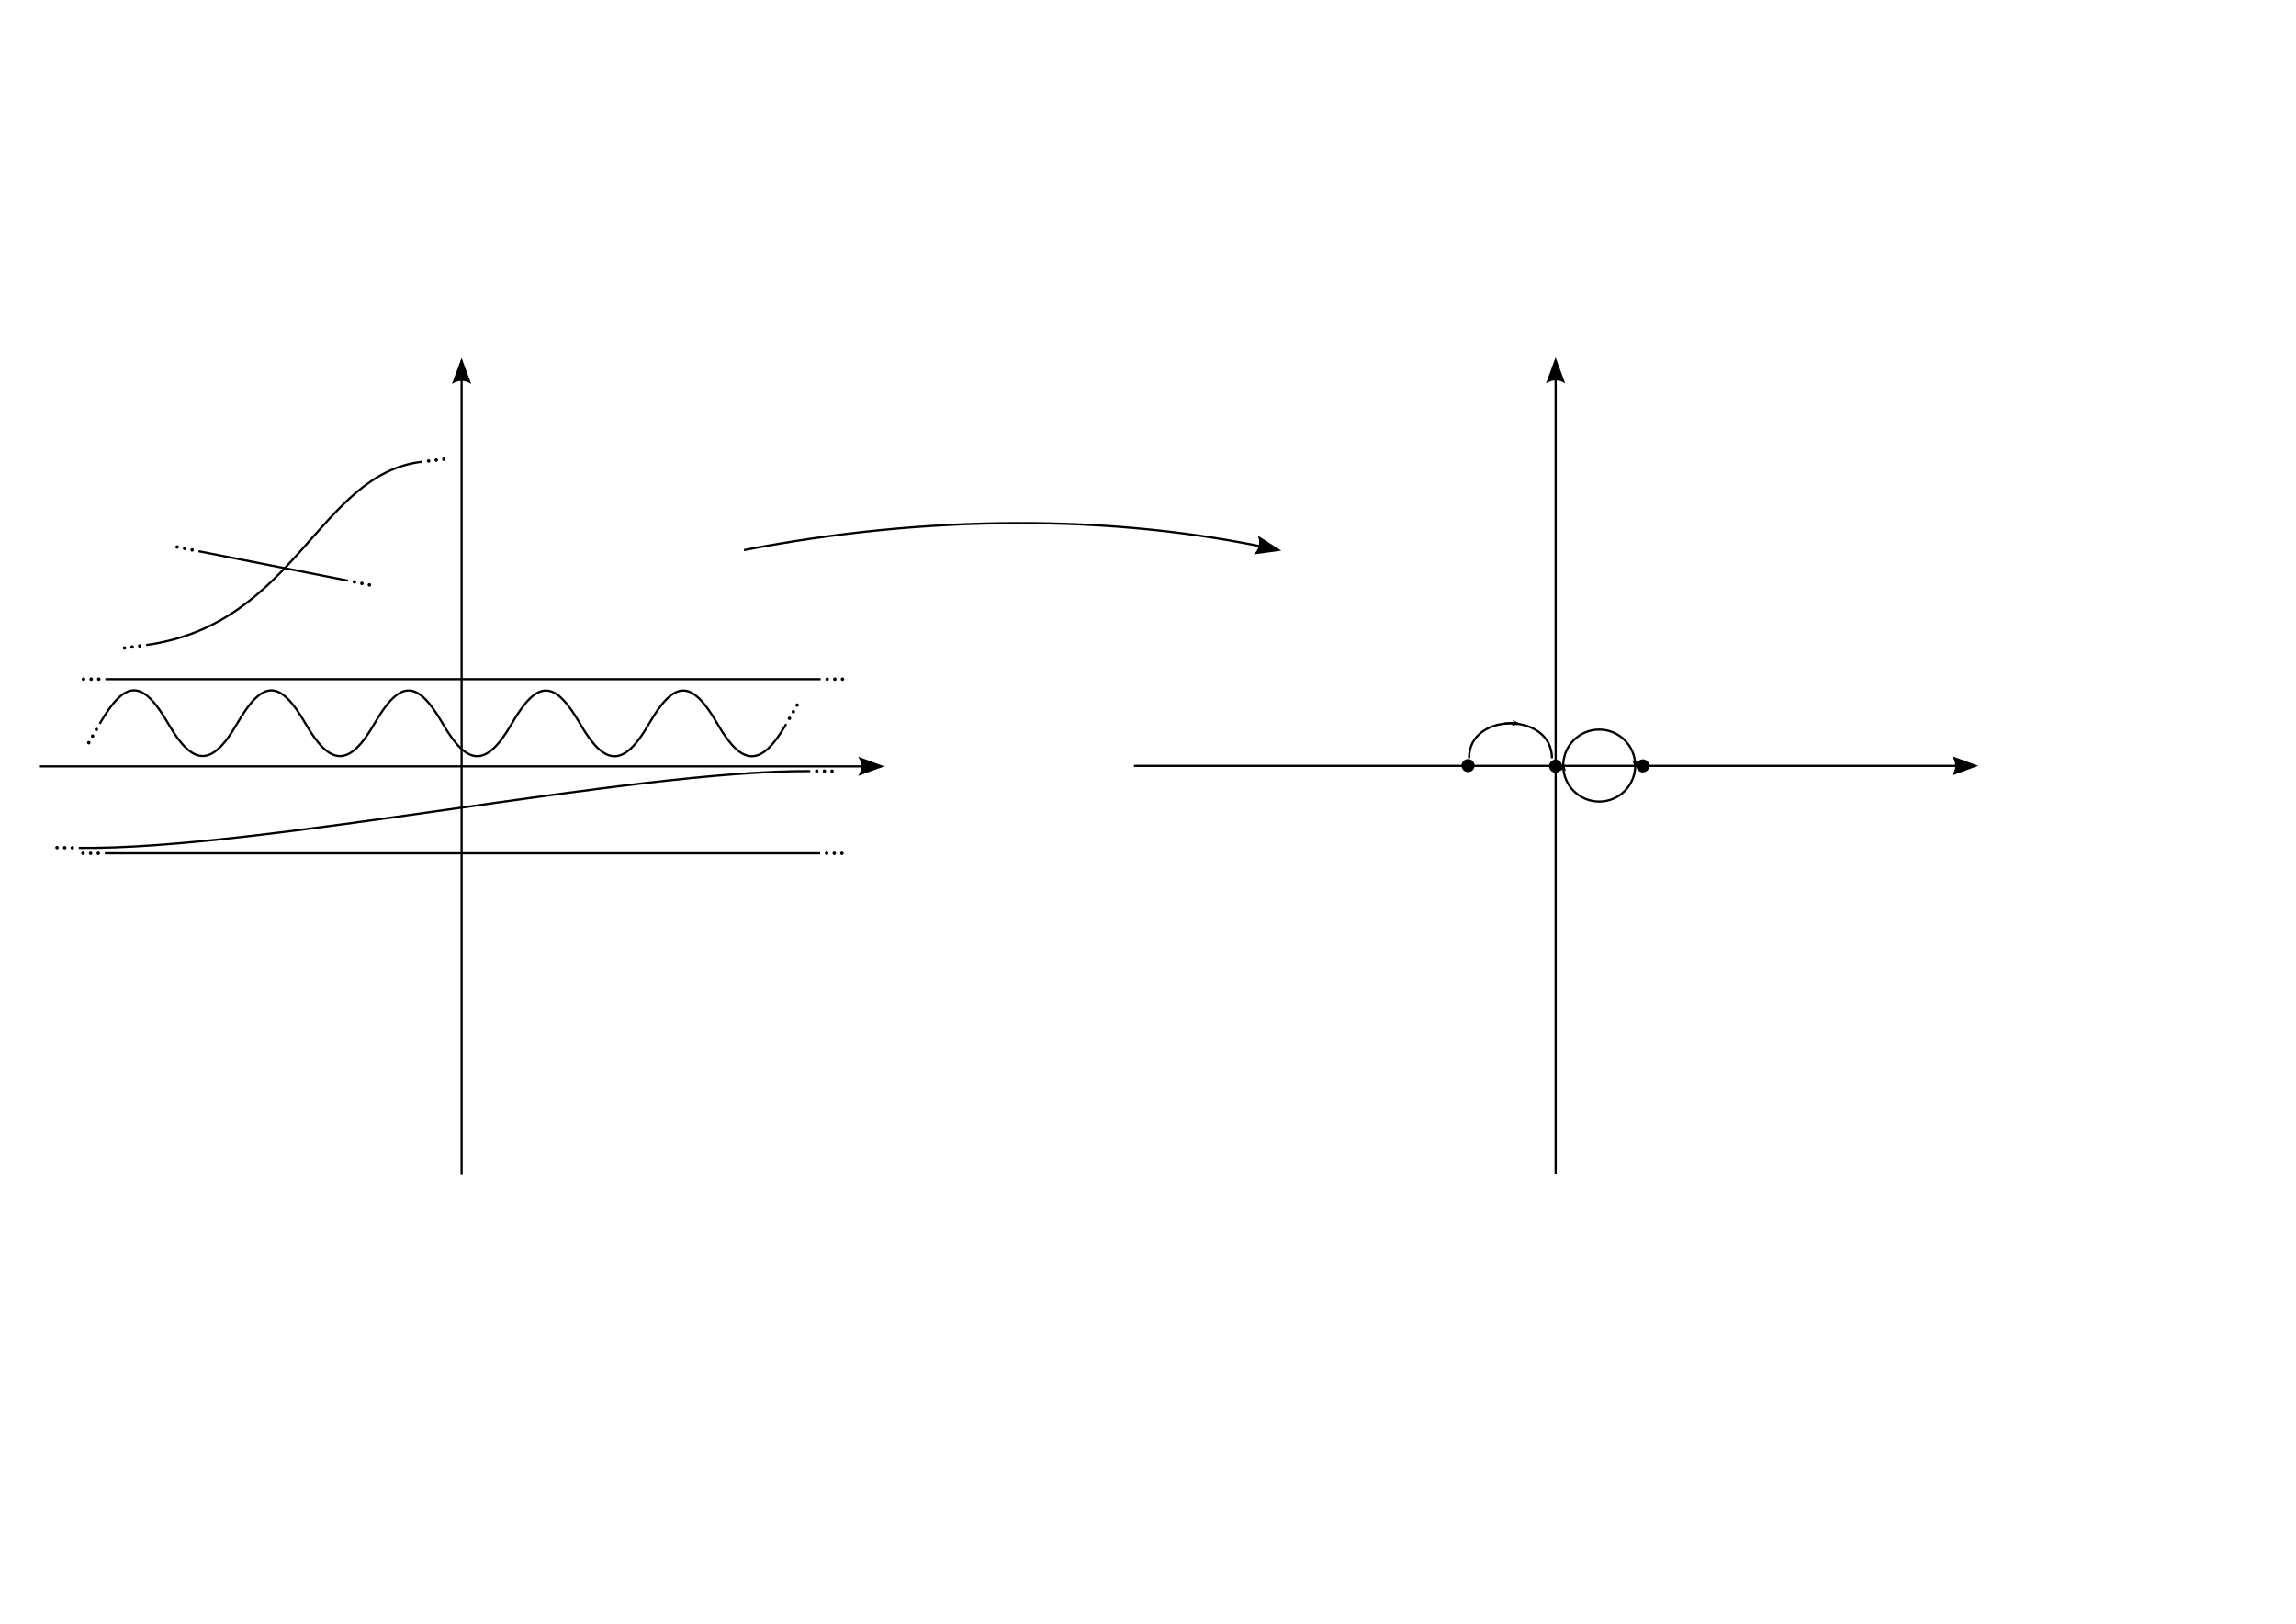
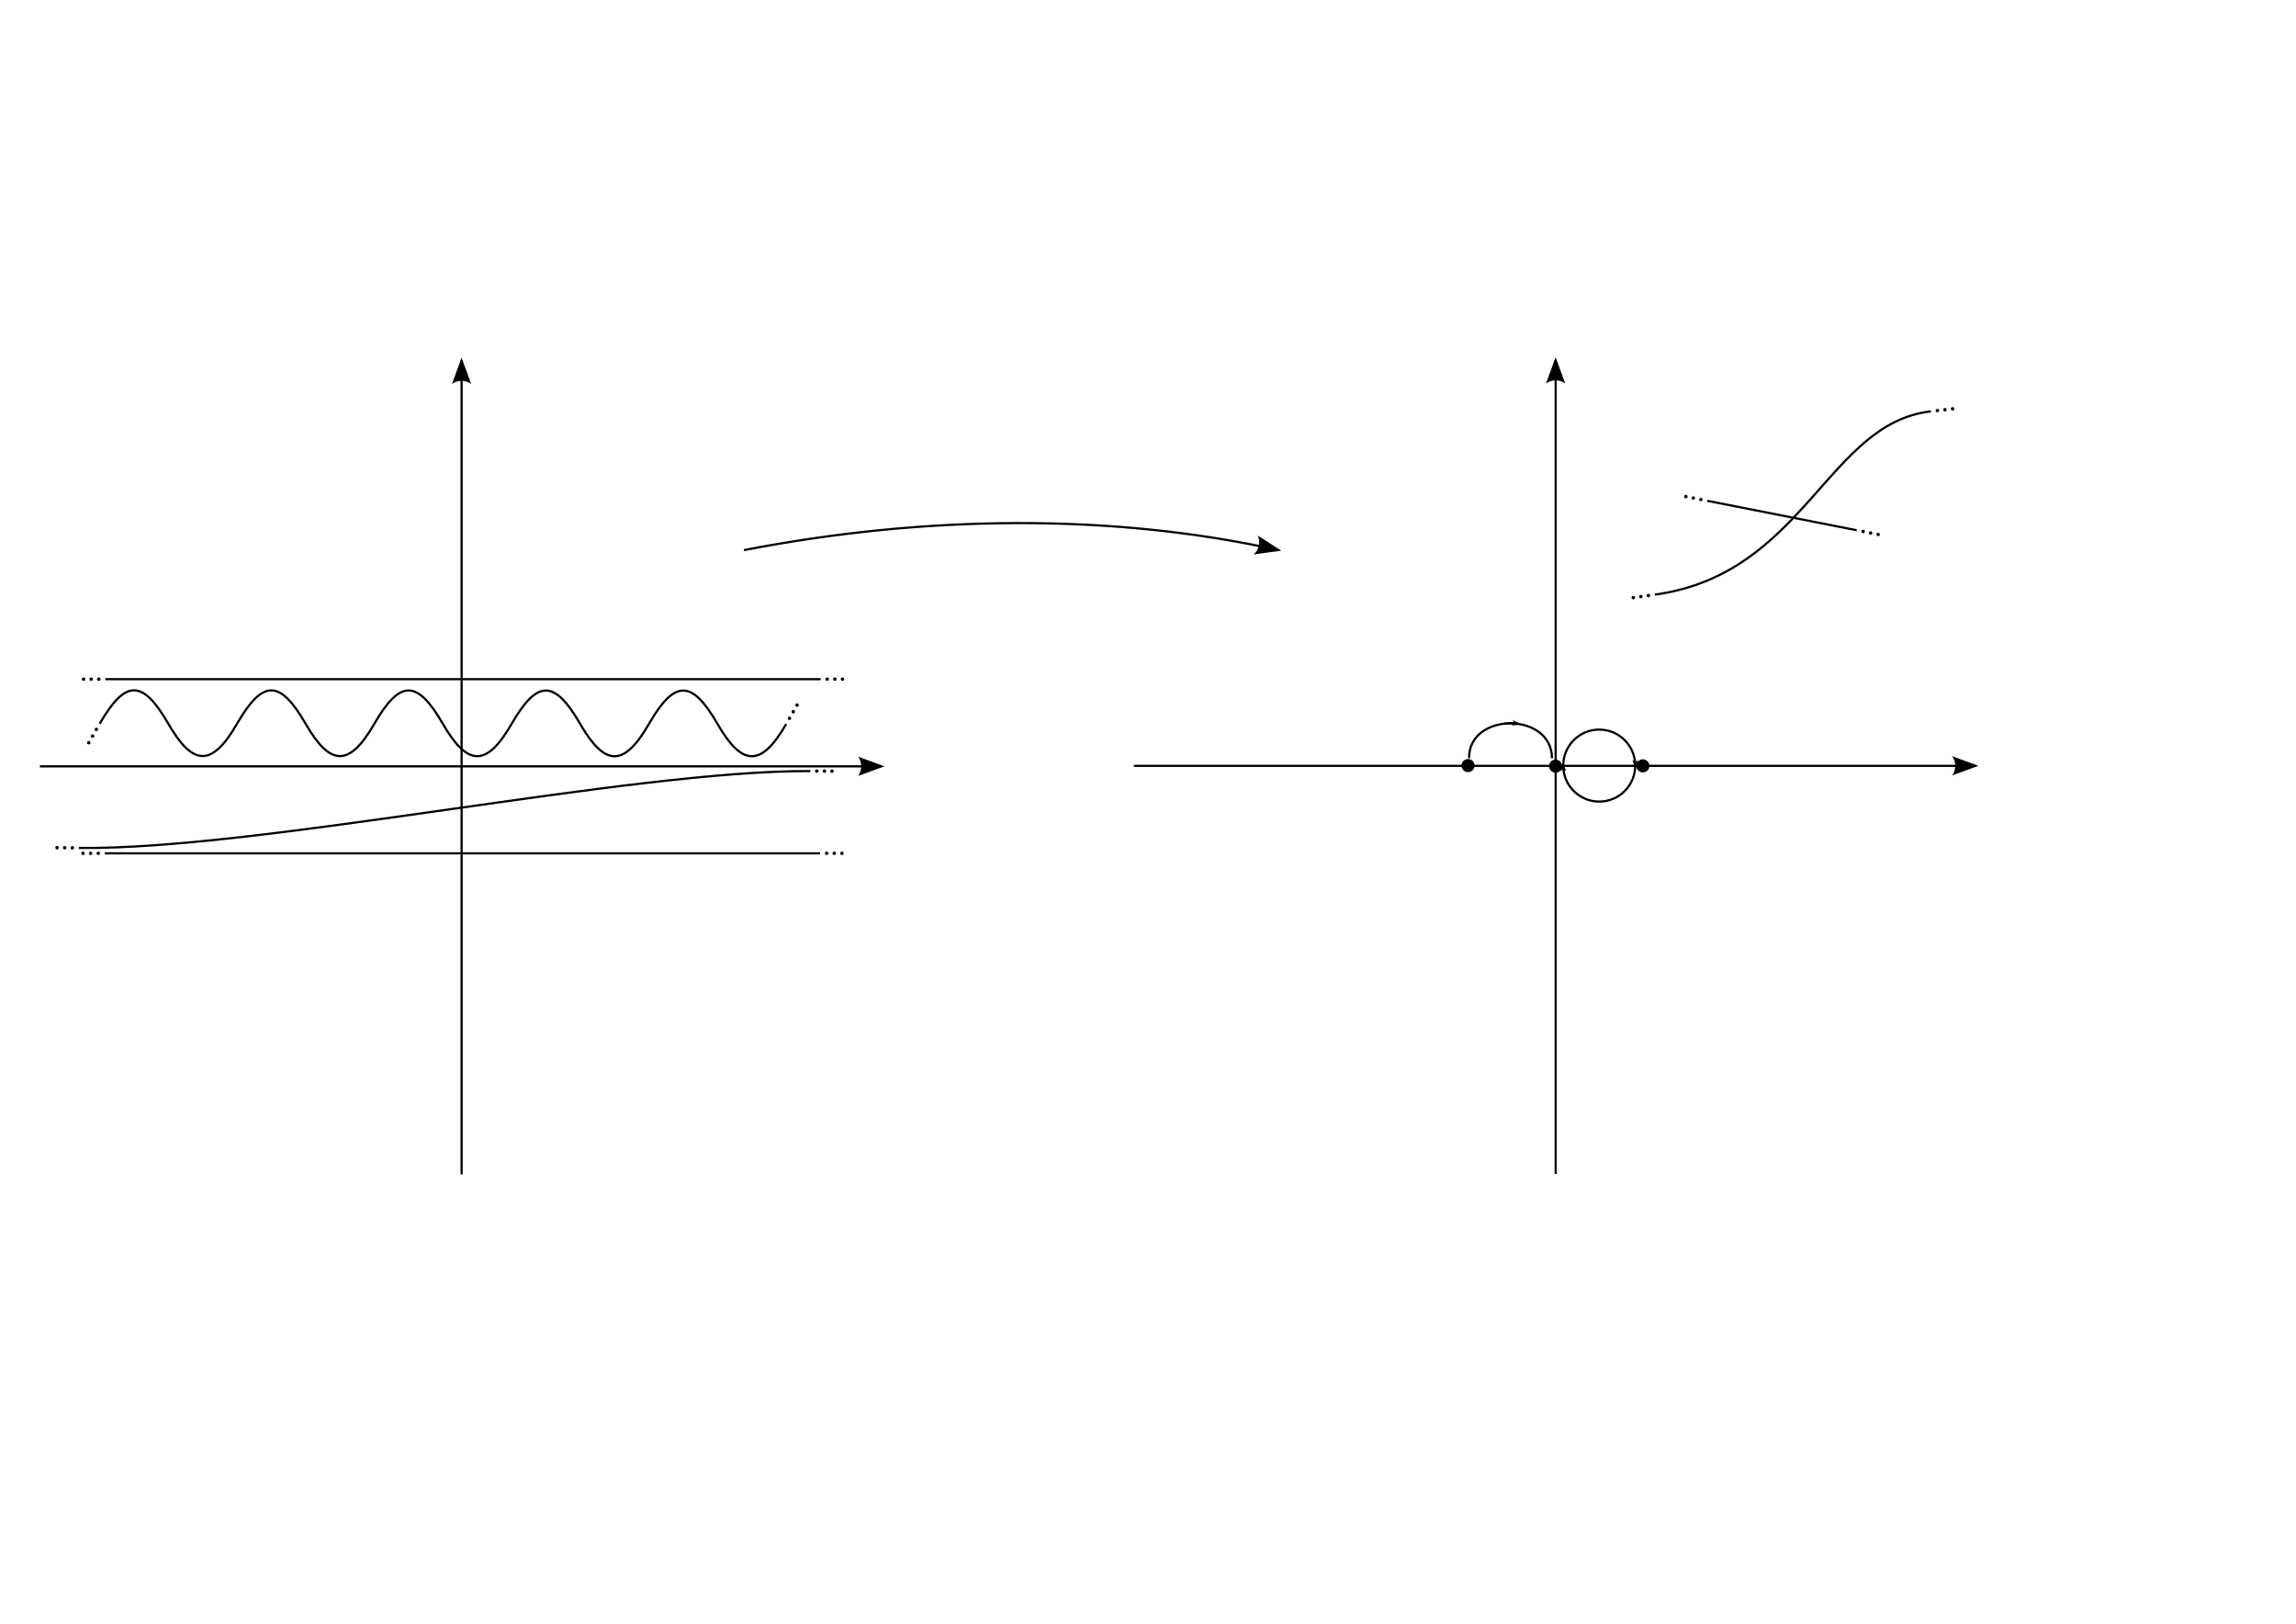
<svg xmlns="http://www.w3.org/2000/svg" width="1052.362" height="744.094" id="svg2" version="1.1">
  <defs id="defs4">
    <marker orient="auto" refY="0.0" refX="0.0" id="TriangleOutL" style="overflow:visible">
      <path id="path6078" d="M 5.77,0.0 L -2.88,5.0 L -2.88,-5.0 L 5.77,0.0 z " style="fill-rule:evenodd;stroke:#000000;stroke-width:1.0pt" transform="scale(0.8)" />
    </marker>
    <marker orient="auto" refY="0.0" refX="0.0" id="Arrow2Send" style="overflow:visible;">
      <path id="path5969" style="fill-rule:evenodd;stroke-width:0.625;stroke-linejoin:round;" d="M 8.719,4.034 L -2.207,0.016 L 8.719,-4.002 C 6.973,-1.63 6.983,1.616 8.719,4.034 z " transform="scale(0.3) rotate(180) translate(-2.3,0)" />
    </marker>
    <marker orient="auto" refY="0.0" refX="0.0" id="Arrow1Send" style="overflow:visible;">
      <path id="path5951" d="M 0.0,0.0 L 5.0,-5.0 L -12.5,0.0 L 5.0,5.0 L 0.0,0.0 z " style="fill-rule:evenodd;stroke:#000000;stroke-width:1.0pt;" transform="scale(0.2) rotate(180) translate(6,0)" />
    </marker>
    <marker orient="auto" refY="0.0" refX="0.0" id="Arrow1Mend" style="overflow:visible;">
      <path id="path5945" d="M 0.0,0.0 L 5.0,-5.0 L -12.5,0.0 L 5.0,5.0 L 0.0,0.0 z " style="fill-rule:evenodd;stroke:#000000;stroke-width:1.0pt;" transform="scale(0.4) rotate(180) translate(10,0)" />
    </marker>
    <marker orient="auto" refY="0.0" refX="0.0" id="Arrow1Mstart" style="overflow:visible">
      <path id="path5942" d="M 0.0,0.0 L 5.0,-5.0 L -12.5,0.0 L 5.0,5.0 L 0.0,0.0 z " style="fill-rule:evenodd;stroke:#000000;stroke-width:1.0pt" transform="scale(0.4) translate(10,0)" />
    </marker>
    <marker style="overflow:visible" id="InfiniteLineEnd" refX="0" refY="0" orient="auto">
      <g id="g3996" style="fill:#000000">
        <circle id="circle3998" r="0.8" cy="0" cx="3" />
        <circle id="circle4000" r="0.8" cy="0" cx="6.5" />
        <circle id="circle4002" r="0.8" cy="0" cx="10" />
      </g>
    </marker>
    <marker style="overflow:visible" id="InfiniteLineStart" refX="0" refY="0" orient="auto">
      <g id="g4005" style="fill:#000000" transform="translate(-13,0)">
        <circle d="M 3.8,0 C 3.8,0.442 3.442,0.8 3,0.8 2.558,0.8 2.2,0.442 2.2,0 c 0,-0.442 0.358,-0.8 0.8,-0.8 0.442,0 0.8,0.358 0.8,0.8 z" id="circle4007" r="0.8" cy="0" cx="3" />
        <circle d="M 7.3,0 C 7.3,0.442 6.942,0.8 6.5,0.8 6.058,0.8 5.7,0.442 5.7,0 c 0,-0.442 0.358,-0.8 0.8,-0.8 0.442,0 0.8,0.358 0.8,0.8 z" id="circle4009" r="0.8" cy="0" cx="6.5" />
        <circle d="M 10.8,0 C 10.8,0.442 10.442,0.8 10,0.8 9.558,0.8 9.2,0.442 9.2,0 c 0,-0.442 0.358,-0.8 0.8,-0.8 0.442,0 0.8,0.358 0.8,0.8 z" id="circle4011" r="0.8" cy="0" cx="10" />
      </g>
    </marker>
    <marker orient="auto" refY="0.0" refX="0.0" id="Arrow2Lend" style="overflow:visible;">
      <path id="path3782" style="fill-rule:evenodd;stroke-width:0.625;stroke-linejoin:round;" d="M 8.719,4.034 L -2.207,0.016 L 8.719,-4.002 C 6.973,-1.63 6.983,1.616 8.719,4.034 z " transform="scale(1.1) rotate(180) translate(1,0)" />
    </marker>
    <marker style="overflow:visible" id="InfiniteLineStart-1" refX="0" refY="0" orient="auto">
      <g id="g4005-7" style="fill:#000000" transform="translate(-13,0)">
        <circle d="M 3.8,0 C 3.8,0.442 3.442,0.8 3,0.8 2.558,0.8 2.2,0.442 2.2,0 c 0,-0.442 0.358,-0.8 0.8,-0.8 0.442,0 0.8,0.358 0.8,0.8 z" id="circle4007-4" r="0.8" cy="0" cx="3" />
        <circle d="M 7.3,0 C 7.3,0.442 6.942,0.8 6.5,0.8 6.058,0.8 5.7,0.442 5.7,0 c 0,-0.442 0.358,-0.8 0.8,-0.8 0.442,0 0.8,0.358 0.8,0.8 z" id="circle4009-0" r="0.8" cy="0" cx="6.5" />
        <circle d="M 10.8,0 C 10.8,0.442 10.442,0.8 10,0.8 9.558,0.8 9.2,0.442 9.2,0 c 0,-0.442 0.358,-0.8 0.8,-0.8 0.442,0 0.8,0.358 0.8,0.8 z" id="circle4011-9" r="0.8" cy="0" cx="10" />
      </g>
    </marker>
    <marker style="overflow:visible" id="InfiniteLineEnd-4" refX="0" refY="0" orient="auto">
      <g id="g3996-8" style="fill:#000000">
        <circle id="circle3998-8" r="0.8" cy="0" cx="3" />
        <circle id="circle4000-2" r="0.8" cy="0" cx="6.5" />
        <circle id="circle4002-4" r="0.8" cy="0" cx="10" />
      </g>
    </marker>
    <marker orient="auto" refY="0" refX="0" id="Arrow2Lend-5" style="overflow:visible">
      <path id="path3782-2" style="fill-rule:evenodd;stroke-width:0.625;stroke-linejoin:round" d="M 8.719,4.034 -2.207,0.016 8.719,-4.002 c -1.745,2.372 -1.735,5.617 -6e-7,8.035 z" transform="matrix(-1.1,0,0,-1.1,-1.1,0)" />
    </marker>
    <marker orient="auto" refY="0" refX="0" id="marker5442" style="overflow:visible">
      <path id="path5444" style="fill-rule:evenodd;stroke-width:0.625;stroke-linejoin:round" d="M 8.719,4.034 -2.207,0.016 8.719,-4.002 c -1.745,2.372 -1.735,5.617 -6e-7,8.035 z" transform="matrix(-1.1,0,0,-1.1,-1.1,0)" />
+     </marker>
+     <marker style="overflow:visible" id="InfiniteLineStart-1-1" refX="0" refY="0" orient="auto">
+       <g id="g4005-7-7" style="fill:#000000" transform="translate(-13,0)">
+         <circle d="M 3.8,0 C 3.8,0.442 3.442,0.8 3,0.8 2.558,0.8 2.2,0.442 2.2,0 c 0,-0.442 0.358,-0.8 0.8,-0.8 0.442,0 0.8,0.358 0.8,0.8 z" id="circle4007-4-4" r="0.8" cy="0" cx="3" />
+         <circle d="M 7.3,0 C 7.3,0.442 6.942,0.8 6.5,0.8 6.058,0.8 5.7,0.442 5.7,0 c 0,-0.442 0.358,-0.8 0.8,-0.8 0.442,0 0.8,0.358 0.8,0.8 z" id="circle4009-0-0" r="0.8" cy="0" cx="6.5" />
+         <circle d="M 10.8,0 C 10.8,0.442 10.442,0.8 10,0.8 9.558,0.8 9.2,0.442 9.2,0 c 0,-0.442 0.358,-0.8 0.8,-0.8 0.442,0 0.8,0.358 0.8,0.8 z" id="circle4011-9-9" r="0.8" cy="0" cx="10" />
+       </g>
+     </marker>
+     <marker style="overflow:visible" id="InfiniteLineEnd-4-4" refX="0" refY="0" orient="auto">
+       <g id="g3996-8-8" style="fill:#000000">
+         <circle id="circle3998-8-8" r="0.8" cy="0" cx="3" />
+         <circle id="circle4000-2-2" r="0.8" cy="0" cx="6.5" />
+         <circle id="circle4002-4-4" r="0.8" cy="0" cx="10" />
+       </g>
+     </marker>
+     <marker style="overflow:visible" id="marker3128" refX="0" refY="0" orient="auto">
+       <g id="g3130" style="fill:#000000" transform="translate(-13,0)">
+         <circle d="M 3.8,0 C 3.8,0.442 3.442,0.8 3,0.8 2.558,0.8 2.2,0.442 2.2,0 c 0,-0.442 0.358,-0.8 0.8,-0.8 0.442,0 0.8,0.358 0.8,0.8 z" id="circle3132" r="0.8" cy="0" cx="3" />
+         <circle d="M 7.3,0 C 7.3,0.442 6.942,0.8 6.5,0.8 6.058,0.8 5.7,0.442 5.7,0 c 0,-0.442 0.358,-0.8 0.8,-0.8 0.442,0 0.8,0.358 0.8,0.8 z" id="circle3134" r="0.8" cy="0" cx="6.5" />
+         <circle d="M 10.8,0 C 10.8,0.442 10.442,0.8 10,0.8 9.558,0.8 9.2,0.442 9.2,0 c 0,-0.442 0.358,-0.8 0.8,-0.8 0.442,0 0.8,0.358 0.8,0.8 z" id="circle3136" r="0.8" cy="0" cx="10" />
+       </g>
+     </marker>
+     <marker style="overflow:visible" id="marker3138" refX="0" refY="0" orient="auto">
+       <g id="g3140" style="fill:#000000">
+         <circle id="circle3142" r="0.8" cy="0" cx="3" />
+         <circle id="circle3144" r="0.8" cy="0" cx="6.5" />
+         <circle id="circle3146" r="0.8" cy="0" cx="10" />
+       </g>
    </marker>
  </defs>
  <g id="layer1" transform="translate(0,-308.2677)">
    <path style="fill:none;stroke:#000000;stroke-width:1px;stroke-linecap:butt;stroke-linejoin:miter;stroke-opacity:1;marker-end:url(#Arrow2Lend)" d="m 18.286,659.466 385.714,0" id="path2985" />
    <path style="fill:none;stroke:#000000;stroke-width:1;stroke-linecap:butt;stroke-linejoin:miter;stroke-miterlimit:4;stroke-opacity:1;stroke-dasharray:none;marker-end:url(#Arrow2Lend)" d="m 211.581,846.473 0,-372.933" id="path2987" />
    <path style="fill:none;stroke:#000000;stroke-width:1px;stroke-linecap:butt;stroke-linejoin:miter;stroke-opacity:1;marker-start:url(#InfiniteLineStart);marker-mid:none;marker-end:url(#InfiniteLineEnd)" d="m 48.286,619.505 327.857,0" id="path4201" />
    <path style="fill:none;stroke:#000000;stroke-width:1px;stroke-linecap:butt;stroke-linejoin:miter;stroke-opacity:1;marker-start:url(#InfiniteLineStart);marker-mid:none;marker-end:url(#InfiniteLineEnd)" d="m 48.036,699.326 327.857,0" id="path4201-5" />
    <flowRoot xml:space="preserve" id="flowRoot4827" style="font-size:12px;font-style:normal;font-weight:normal;line-height:125%;letter-spacing:0px;word-spacing:0px;fill:#000000;fill-opacity:1;stroke:none;font-family:Sans" transform="translate(-152,306.2677)">
      <flowRegion id="flowRegion4829">
        <rect id="rect4831" width="88.439" height="59.538" x="534.682" y="357.389" style="font-size:12px" />
      </flowRegion>
      <flowPara id="flowPara4833">$t$</flowPara>
    </flowRoot>
    <flowRoot xml:space="preserve" id="flowRoot4827-5" style="font-size:12px;font-style:normal;font-weight:normal;line-height:125%;letter-spacing:0px;word-spacing:0px;fill:#000000;fill-opacity:1;stroke:none;font-family:Sans" transform="translate(-339.8596,128.2927)">
      <flowRegion id="flowRegion4829-1">
        <rect id="rect4831-7" width="88.439" height="59.538" x="534.682" y="357.389" style="font-size:12px" />
      </flowRegion>
      <flowPara id="flowPara4833-1">$x$</flowPara>
    </flowRoot>
    <flowRoot xml:space="preserve" id="flowRoot4827-1" style="font-size:12px;font-style:normal;font-weight:normal;line-height:125%;letter-spacing:0px;word-spacing:0px;fill:#000000;fill-opacity:1;stroke:none;font-family:Sans" transform="translate(-334.611,305.4834)">
      <flowRegion id="flowRegion4829-5">
        <rect id="rect4831-2" width="88.439" height="59.538" x="534.682" y="357.389" style="font-size:12px" />
      </flowRegion>
      <flowPara id="flowPara4833-7">$0$</flowPara>
    </flowRoot>
    <flowRoot xml:space="preserve" id="flowRoot4827-1-6" style="font-size:12px;font-style:normal;font-weight:normal;line-height:125%;letter-spacing:0px;word-spacing:0px;fill:#000000;fill-opacity:1;stroke:none;font-family:Sans" transform="translate(-181.4575,248.258)">
      <flowRegion id="flowRegion4829-5-1">
        <rect id="rect4831-2-4" width="88.439" height="59.538" x="534.682" y="357.389" style="font-size:12px" />
      </flowRegion>
      <flowPara id="flowPara4833-7-2">$x_3 = \pi$</flowPara>
    </flowRoot>
    <flowRoot xml:space="preserve" id="flowRoot4827-1-6-3" style="font-size:12px;font-style:normal;font-weight:normal;line-height:125%;letter-spacing:0px;word-spacing:0px;fill:#000000;fill-opacity:1;stroke:none;font-family:Sans" transform="translate(-180.5323,346.2724)">
      <flowRegion id="flowRegion4829-5-1-2">
        <rect id="rect4831-2-4-2" width="88.439" height="59.538" x="534.682" y="357.389" style="font-size:12px" />
      </flowRegion>
      <flowPara id="flowPara4833-7-2-1">$x_1 = -\pi$</flowPara>
    </flowRoot>
    <flowRoot xml:space="preserve" id="flowRoot4827-1-6-6" style="font-size:12px;font-style:normal;font-weight:normal;line-height:125%;letter-spacing:0px;word-spacing:0px;fill:#000000;fill-opacity:1;stroke:none;font-family:Sans" transform="translate(-133.8929,285.7945)">
      <flowRegion id="flowRegion4829-5-1-8">
        <rect id="rect4831-2-4-5" width="88.439" height="59.538" x="534.682" y="357.389" style="font-size:12px" />
      </flowRegion>
      <flowPara id="flowPara4833-7-2-7">$x_2$</flowPara>
    </flowRoot>
    <path style="fill:none;stroke:#000000;stroke-width:1;stroke-linecap:butt;stroke-linejoin:miter;stroke-opacity:1;marker-start:url(#InfiniteLineStart-1);marker-end:url(#InfiniteLineEnd-4);stroke-miterlimit:4;stroke-dasharray:none" d="M 36.145,696.852 C 118.967,697.864 288.842,661.224 371.369,661.629" id="path3038" />
    <g id="g5369">
      <path id="path4480" d="m 45.689,639.951 c 11.792,-20.425 19.666,-20.449 31.472,0 11.312,19.594 20.033,19.814 31.472,0" style="fill:none;stroke:#000000;stroke-width:1px;stroke-linecap:butt;stroke-linejoin:miter;stroke-opacity:1;marker-start:url(#InfiniteLineStart-1)" />
      <path id="path4480-1" d="m 108.621,639.978 c 11.792,-20.425 19.666,-20.449 31.472,0 11.312,19.594 20.033,19.814 31.472,0" style="fill:none;stroke:#000000;stroke-width:1px;stroke-linecap:butt;stroke-linejoin:miter;stroke-opacity:1" />
      <path id="path4480-4" d="m 171.539,640.022 c 11.792,-20.425 19.666,-20.449 31.472,0 11.312,19.594 20.033,19.814 31.472,0" style="fill:none;stroke:#000000;stroke-width:1px;stroke-linecap:butt;stroke-linejoin:miter;stroke-opacity:1" />
      <path id="path4480-1-0" d="m 234.471,640.048 c 11.792,-20.425 19.666,-20.449 31.472,0 11.312,19.594 20.033,19.814 31.472,0" style="fill:none;stroke:#000000;stroke-width:1px;stroke-linecap:butt;stroke-linejoin:miter;stroke-opacity:1" />
      <path id="path4480-48" d="m 297.414,640.053 c 11.792,-20.425 19.666,-20.449 31.472,0 11.312,19.594 20.033,19.814 31.472,0" style="fill:none;stroke:#000000;stroke-width:1px;stroke-linecap:butt;stroke-linejoin:miter;stroke-opacity:1;marker-end:url(#InfiniteLineEnd-4)" />
    </g>
    <flowRoot xml:space="preserve" id="flowRoot4827-1-6-3-2" style="font-size:12px;font-style:normal;font-weight:normal;line-height:125%;letter-spacing:0px;word-spacing:0px;fill:#000000;fill-opacity:1;stroke:none;font-family:Sans" transform="translate(-278.1523,315.9583)">
      <flowRegion id="flowRegion4829-5-1-2-4">
        <rect id="rect4831-2-4-2-5" width="88.439" height="59.538" x="534.682" y="357.389" style="font-size:12px" />
      </flowRegion>
      <flowPara id="flowPara4833-7-2-1-5">$x_{12}$</flowPara>
    </flowRoot>
    <flowRoot xml:space="preserve" id="flowRoot4827-1-6-3-2-1" style="font-size:12px;font-style:normal;font-weight:normal;line-height:125%;letter-spacing:0px;word-spacing:0px;fill:#000000;fill-opacity:1;stroke:none;font-family:Sans" transform="translate(-269.8242,269.388)">
      <flowRegion id="flowRegion4829-5-1-2-4-7">
        <rect id="rect4831-2-4-2-5-1" width="88.439" height="59.538" x="534.682" y="357.389" style="font-size:12px" />
      </flowRegion>
      <flowPara id="flowPara4833-7-2-1-5-1">$x_{23}$</flowPara>
    </flowRoot>
    <path style="fill:none;stroke:#000000;stroke-width:1px;stroke-linecap:butt;stroke-linejoin:miter;stroke-opacity:1;marker-end:url(#Arrow2Lend)" d="m 519.729,659.235 385.714,0" id="path2985-7" />
    <path style="fill:none;stroke:#000000;stroke-width:1;stroke-linecap:butt;stroke-linejoin:miter;stroke-miterlimit:4;stroke-opacity:1;stroke-dasharray:none;marker-end:url(#Arrow2Lend)" d="m 713.024,846.243 0,-372.933" id="path2987-6" />
    <flowRoot xml:space="preserve" id="flowRoot4827-14" style="font-size:12px;font-style:normal;font-weight:normal;line-height:125%;letter-spacing:0px;word-spacing:0px;fill:#000000;fill-opacity:1;stroke:none;font-family:Sans" transform="translate(349.4431,306.0372)">
      <flowRegion id="flowRegion4829-2">
        <rect id="rect4831-3" width="88.439" height="59.538" x="534.682" y="357.389" style="font-size:12px" />
      </flowRegion>
      <flowPara id="flowPara4833-2">$x$</flowPara>
    </flowRoot>
    <flowRoot xml:space="preserve" id="flowRoot4827-5-2" style="font-size:12px;font-style:normal;font-weight:normal;line-height:125%;letter-spacing:0px;word-spacing:0px;fill:#000000;fill-opacity:1;stroke:none;font-family:Sans" transform="translate(161.5835,128.0622)">
      <flowRegion id="flowRegion4829-1-1">
        <rect id="rect4831-7-6" width="88.439" height="59.538" x="534.682" y="357.389" style="font-size:12px" />
      </flowRegion>
      <flowPara id="flowPara4833-1-8">$y$</flowPara>
    </flowRoot>
    <path style="fill:none;stroke:#000000;stroke-width:1px;stroke-linecap:butt;stroke-linejoin:miter;stroke-opacity:1;marker-end:url(#marker5442)" d="m 341,252.094 c 82.667,-16 168.333,-17 245,0" id="path5489" transform="translate(0,308.2677)" />
    <path style="stroke-width:1;stroke-miterlimit:4;stroke-dasharray:none" id="path5697" d="m 769.5,249.594 a 3,3 0 1 1 -6,0 3,3 0 1 1 6,0 z" transform="translate(-53.5,409.7677)" />
    <path style="stroke-width:1;stroke-miterlimit:4;stroke-dasharray:none" id="path5697-5" d="m 769.5,249.594 a 3,3 0 1 1 -6,0 3,3 0 1 1 6,0 z" transform="translate(-13.5,409.6427)" />
    <path style="stroke-width:1;stroke-miterlimit:4;stroke-dasharray:none" id="path5697-7" d="m 769.5,249.594 a 3,3 0 1 1 -6,0 3,3 0 1 1 6,0 z" transform="translate(-93.625,409.5177)" />
    <path style="fill:none;stroke:#000000;stroke-width:1;stroke-miterlimit:4;stroke-opacity:1;stroke-dasharray:none;marker-mid:url(#Arrow1Send)" id="path5724" d="m 749,348.094 a 16.5,16.5 0 1 1 -33,0 16.5,16.5 0 1 1 33,0 z" transform="translate(0.5,311.0177)" />
    <path style="fill:none;stroke:#000000;stroke-width:1px;stroke-linecap:butt;stroke-linejoin:miter;stroke-opacity:1;marker-mid:none" d="m 673.342,655.731 c -0.236,-21.213 37.889,-21.39 38.007,0" id="path7492" />
    <path style="fill:none;stroke:#000000;stroke-width:1px;stroke-linecap:butt;stroke-linejoin:miter;stroke-opacity:1;marker-end:url(#Arrow1Send)" d="m 689.384,639.951 c 2.525,-0.354 3.725,-0.442 6.25,0" id="path9640" />
    <flowRoot xml:space="preserve" id="flowRoot4827-1-6-3-9" style="font-size:12px;font-style:normal;font-weight:normal;line-height:125%;letter-spacing:0px;word-spacing:0px;fill:#000000;fill-opacity:1;stroke:none;font-family:Sans" transform="translate(125.4422,306.4491)">
      <flowRegion id="flowRegion4829-5-1-2-2">
        <rect id="rect4831-2-4-2-7" width="88.439" height="59.538" x="534.682" y="357.389" style="font-size:12px" />
      </flowRegion>
      <flowPara id="flowPara10101">$x_1$</flowPara>
    </flowRoot>
    <flowRoot xml:space="preserve" id="flowRoot4827-1-6-3-9-5" style="font-size:12px;font-style:normal;font-weight:normal;line-height:125%;letter-spacing:0px;word-spacing:0px;fill:#000000;fill-opacity:1;stroke:none;font-family:Sans" transform="translate(168.0234,314.4583)">
      <flowRegion id="flowRegion4829-5-1-2-2-4">
        <rect id="rect4831-2-4-2-7-3" width="88.439" height="59.538" x="534.682" y="357.389" style="font-size:12px" />
      </flowRegion>
      <flowPara id="flowPara10101-1">$x_2$</flowPara>
    </flowRoot>
    <flowRoot xml:space="preserve" id="flowRoot4827-1-6-3-9-2" style="font-size:12px;font-style:normal;font-weight:normal;line-height:125%;letter-spacing:0px;word-spacing:0px;fill:#000000;fill-opacity:1;stroke:none;font-family:Sans" transform="translate(217.0234,307.4583)">
      <flowRegion id="flowRegion4829-5-1-2-2-3">
        <rect id="rect4831-2-4-2-7-34" width="88.439" height="59.538" x="534.682" y="357.389" style="font-size:12px" />
      </flowRegion>
      <flowPara id="flowPara10101-11">$x_3$</flowPara>
    </flowRoot>
    <flowRoot xml:space="preserve" id="flowRoot4827-1-6-3-9-3" style="font-size:12px;font-style:normal;font-weight:normal;line-height:125%;letter-spacing:0px;word-spacing:0px;fill:#000000;fill-opacity:1;stroke:none;font-family:Sans" transform="translate(141.0234,267.9583)">
      <flowRegion id="flowRegion4829-5-1-2-2-8">
        <rect id="rect4831-2-4-2-7-7" width="88.439" height="59.538" x="534.682" y="357.389" style="font-size:12px" />
      </flowRegion>
      <flowPara id="flowPara10101-4">$x_{12}$</flowPara>
    </flowRoot>
    <flowRoot xml:space="preserve" id="flowRoot4827-1-6-3-9-27" style="font-size:12px;font-style:normal;font-weight:normal;line-height:125%;letter-spacing:0px;word-spacing:0px;fill:#000000;fill-opacity:1;stroke:none;font-family:Sans" transform="translate(192.0234,270.4583)">
      <flowRegion id="flowRegion4829-5-1-2-2-7">
        <rect id="rect4831-2-4-2-7-9" width="88.439" height="59.538" x="534.682" y="357.389" style="font-size:12px" />
      </flowRegion>
      <flowPara id="flowPara10101-3">$x_{23}$</flowPara>
    </flowRoot>
-     <path style="fill:none;stroke:#000000;stroke-width:1px;stroke-linecap:butt;stroke-linejoin:miter;stroke-opacity:1;marker-mid:none;marker-start:url(#InfiniteLineStart-1);marker-end:url(#InfiniteLineEnd-4)" d="m 67,295.594 c 68.667,-9.5 78.833,-78.5 126.5,-84" id="path10171" transform="translate(0,308.2677)" />
-     <path style="fill:none;stroke:#000000;stroke-width:1px;stroke-linecap:butt;stroke-linejoin:miter;stroke-opacity:1;marker-start:url(#InfiniteLineStart-1);marker-end:url(#InfiniteLineEnd-4)" d="m 91,252.594 68.5,13.5" id="path10821" transform="translate(0,308.2677)" />
    <flowRoot xml:space="preserve" id="flowRoot11255" style="fill:black;stroke:none;stroke-opacity:1;stroke-width:1px;stroke-linejoin:miter;stroke-linecap:butt;fill-opacity:1;font-family:Sans;font-style:normal;font-weight:normal;font-size:12px;line-height:125%;letter-spacing:0px;word-spacing:0px">
      <flowRegion id="flowRegion11257">
        <rect id="rect11259" width="95.5" height="59.5" x="34" y="177.094" style="font-size:12px" />
      </flowRegion>
      <flowPara id="flowPara11261" />
    </flowRoot>
-     <flowRoot xml:space="preserve" id="flowRoot11263" style="font-size:12px;font-style:normal;font-weight:normal;line-height:125%;letter-spacing:0px;word-spacing:0px;fill:#000000;fill-opacity:1;stroke:none;font-family:Sans" transform="translate(50,350.2677)">
-       <flowRegion id="flowRegion11265">
-         <rect id="rect11267" width="110" height="74" x="50.5" y="190.094" style="font-size:12px" />
-       </flowRegion>
-       <flowPara id="flowPara11269">\large \textbf{\underline{\underline{NO!}}}</flowPara>
+     <path style="fill:none;stroke:#000000;stroke-width:1px;stroke-linecap:butt;stroke-linejoin:miter;stroke-opacity:1;marker-start:url(#InfiniteLineStart-1);marker-mid:none;marker-end:url(#InfiniteLineEnd-4)" d="m 758.515,580.769 c 68.667,-9.5 78.833,-78.5 126.5,-84" id="path10171-5" />
+     <path style="fill:none;stroke:#000000;stroke-width:1px;stroke-linecap:butt;stroke-linejoin:miter;stroke-opacity:1;marker-start:url(#InfiniteLineStart-1);marker-end:url(#InfiniteLineEnd-4)" d="m 782.515,537.769 68.5,13.5" id="path10821-5" />
+     <flowRoot xml:space="preserve" id="flowRoot11263-1" style="font-size:12px;font-style:normal;font-weight:normal;line-height:125%;letter-spacing:0px;word-spacing:0px;fill:#000000;fill-opacity:1;stroke:none;font-family:Sans" transform="translate(741.5152,327.1748)">
+       <flowRegion id="flowRegion11265-7">
+         <rect id="rect11267-1" width="110" height="74" x="50.5" y="190.094" style="font-size:12px" />
+       </flowRegion>
+       <flowPara id="flowPara11269-1">\large \textbf{\underline{\underline{NO!}}}</flowPara>
    </flowRoot>
  </g>
</svg>
